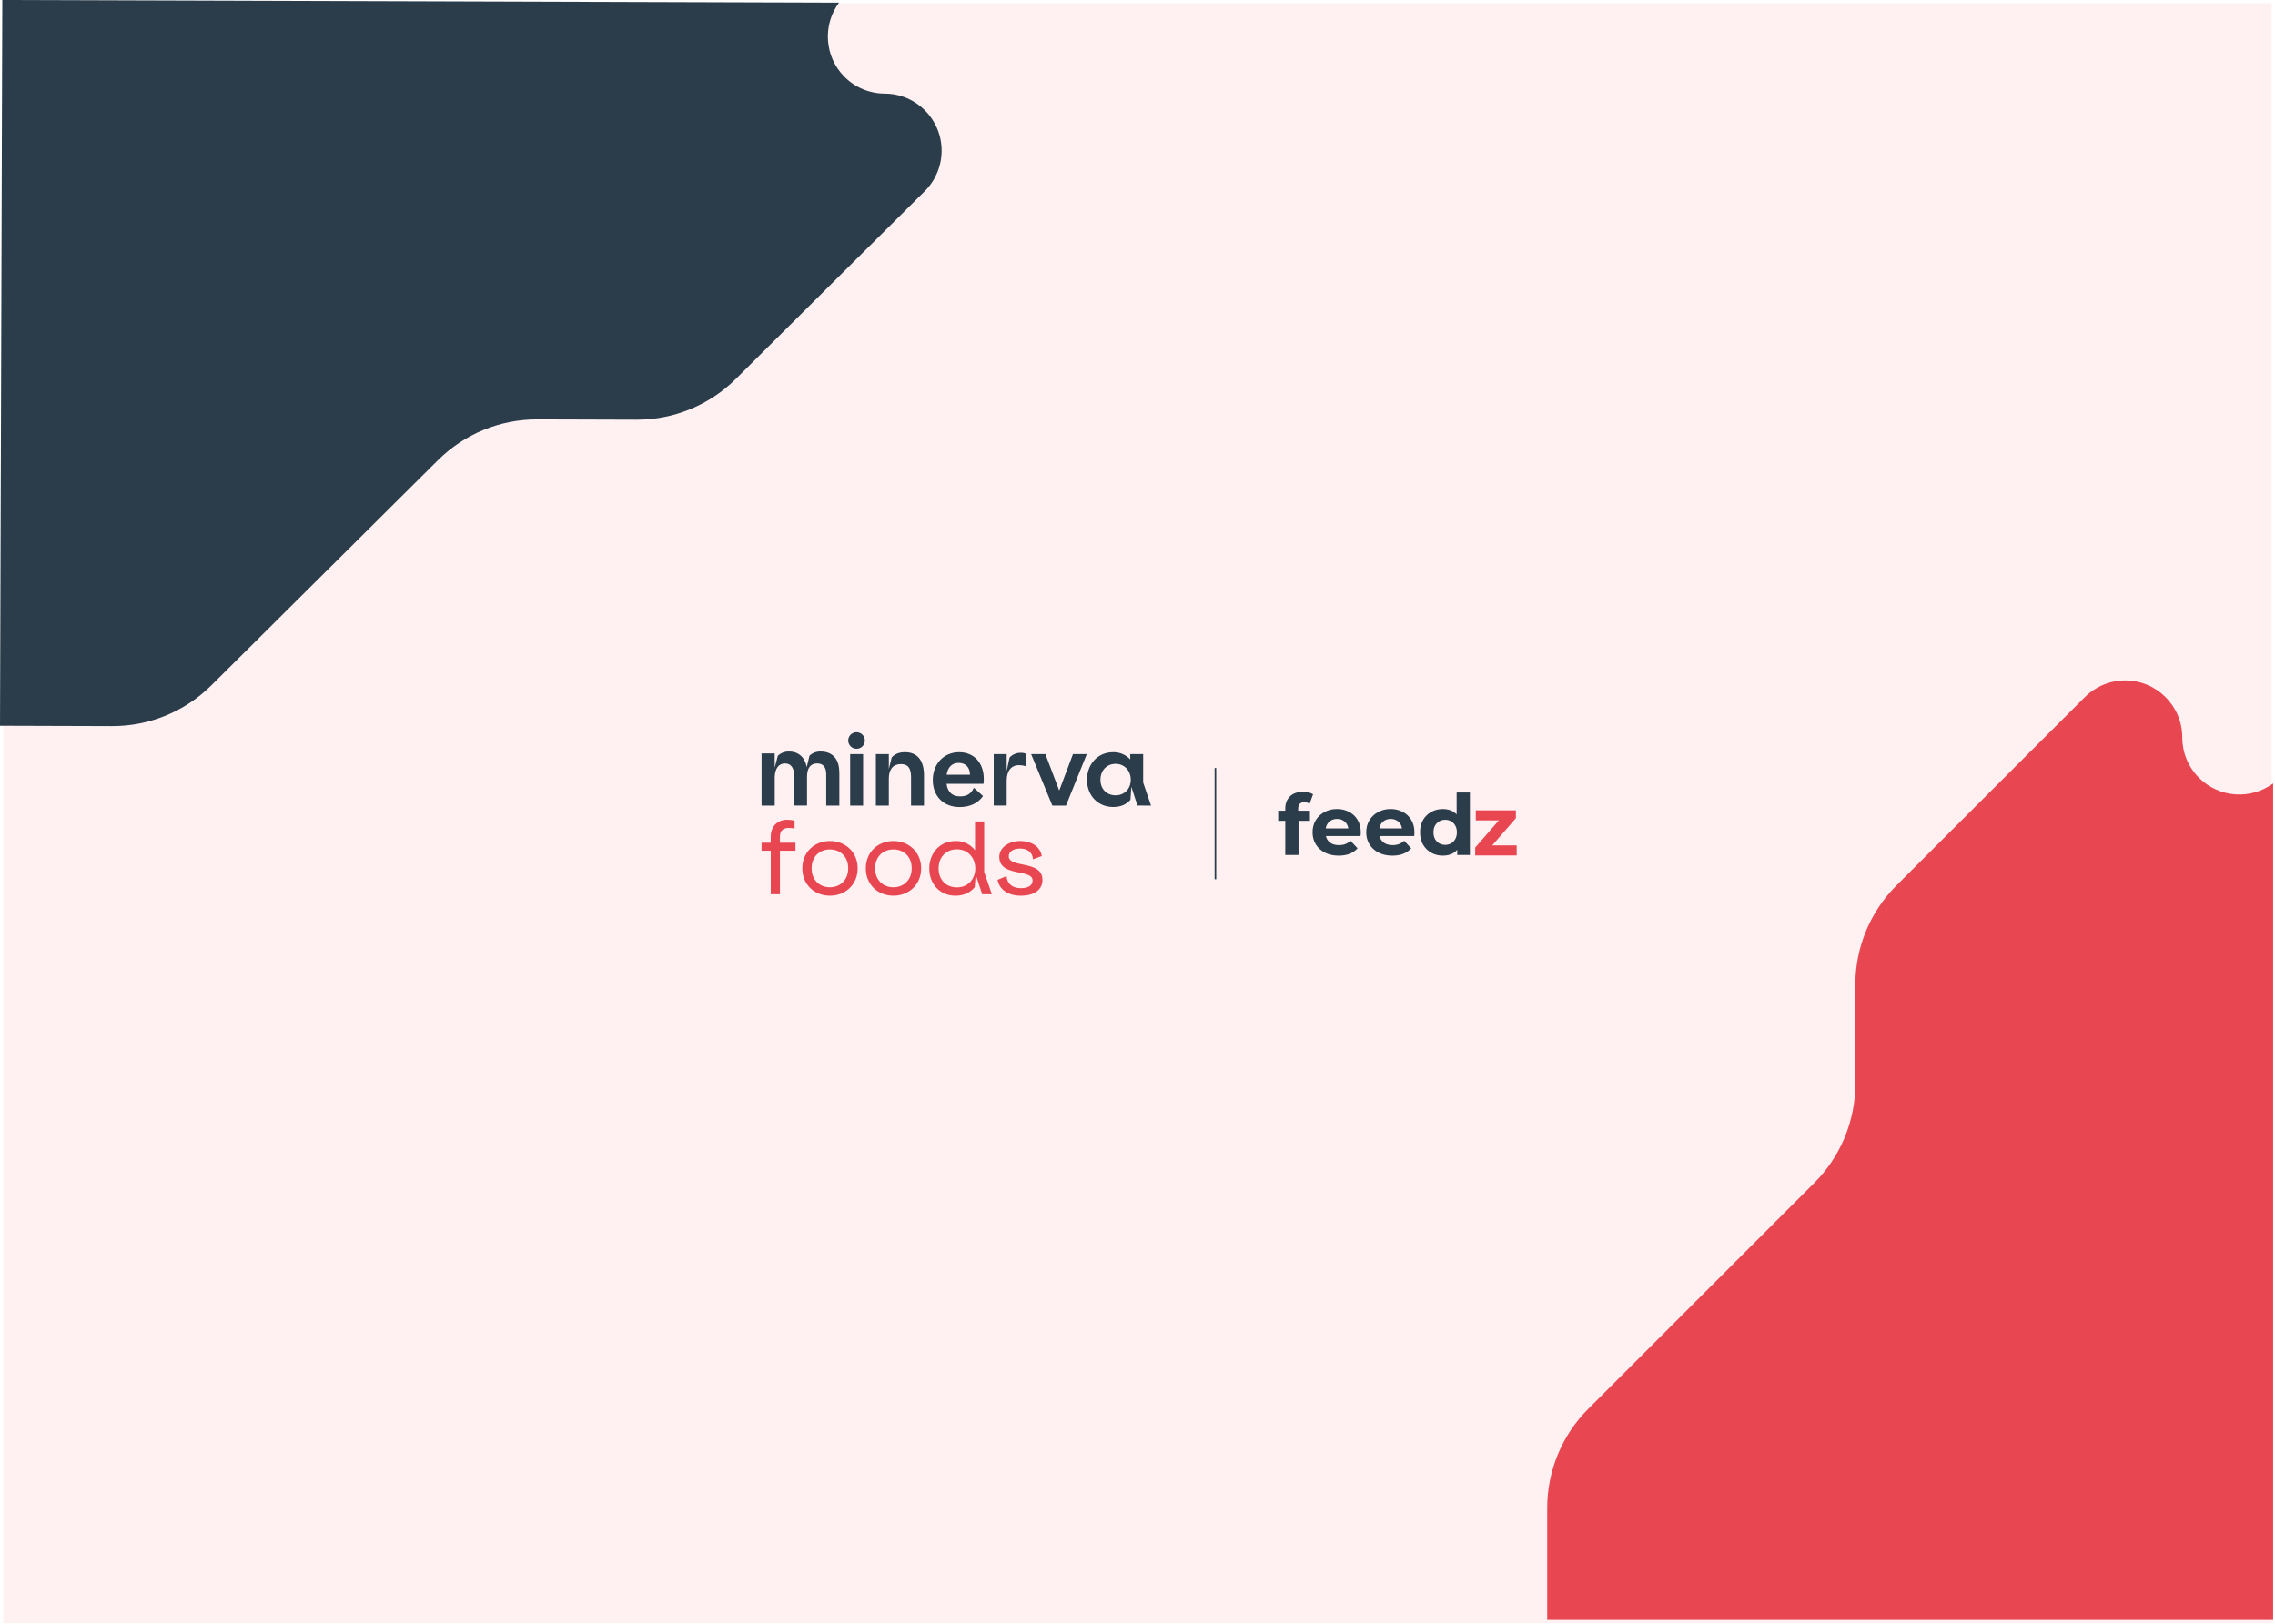
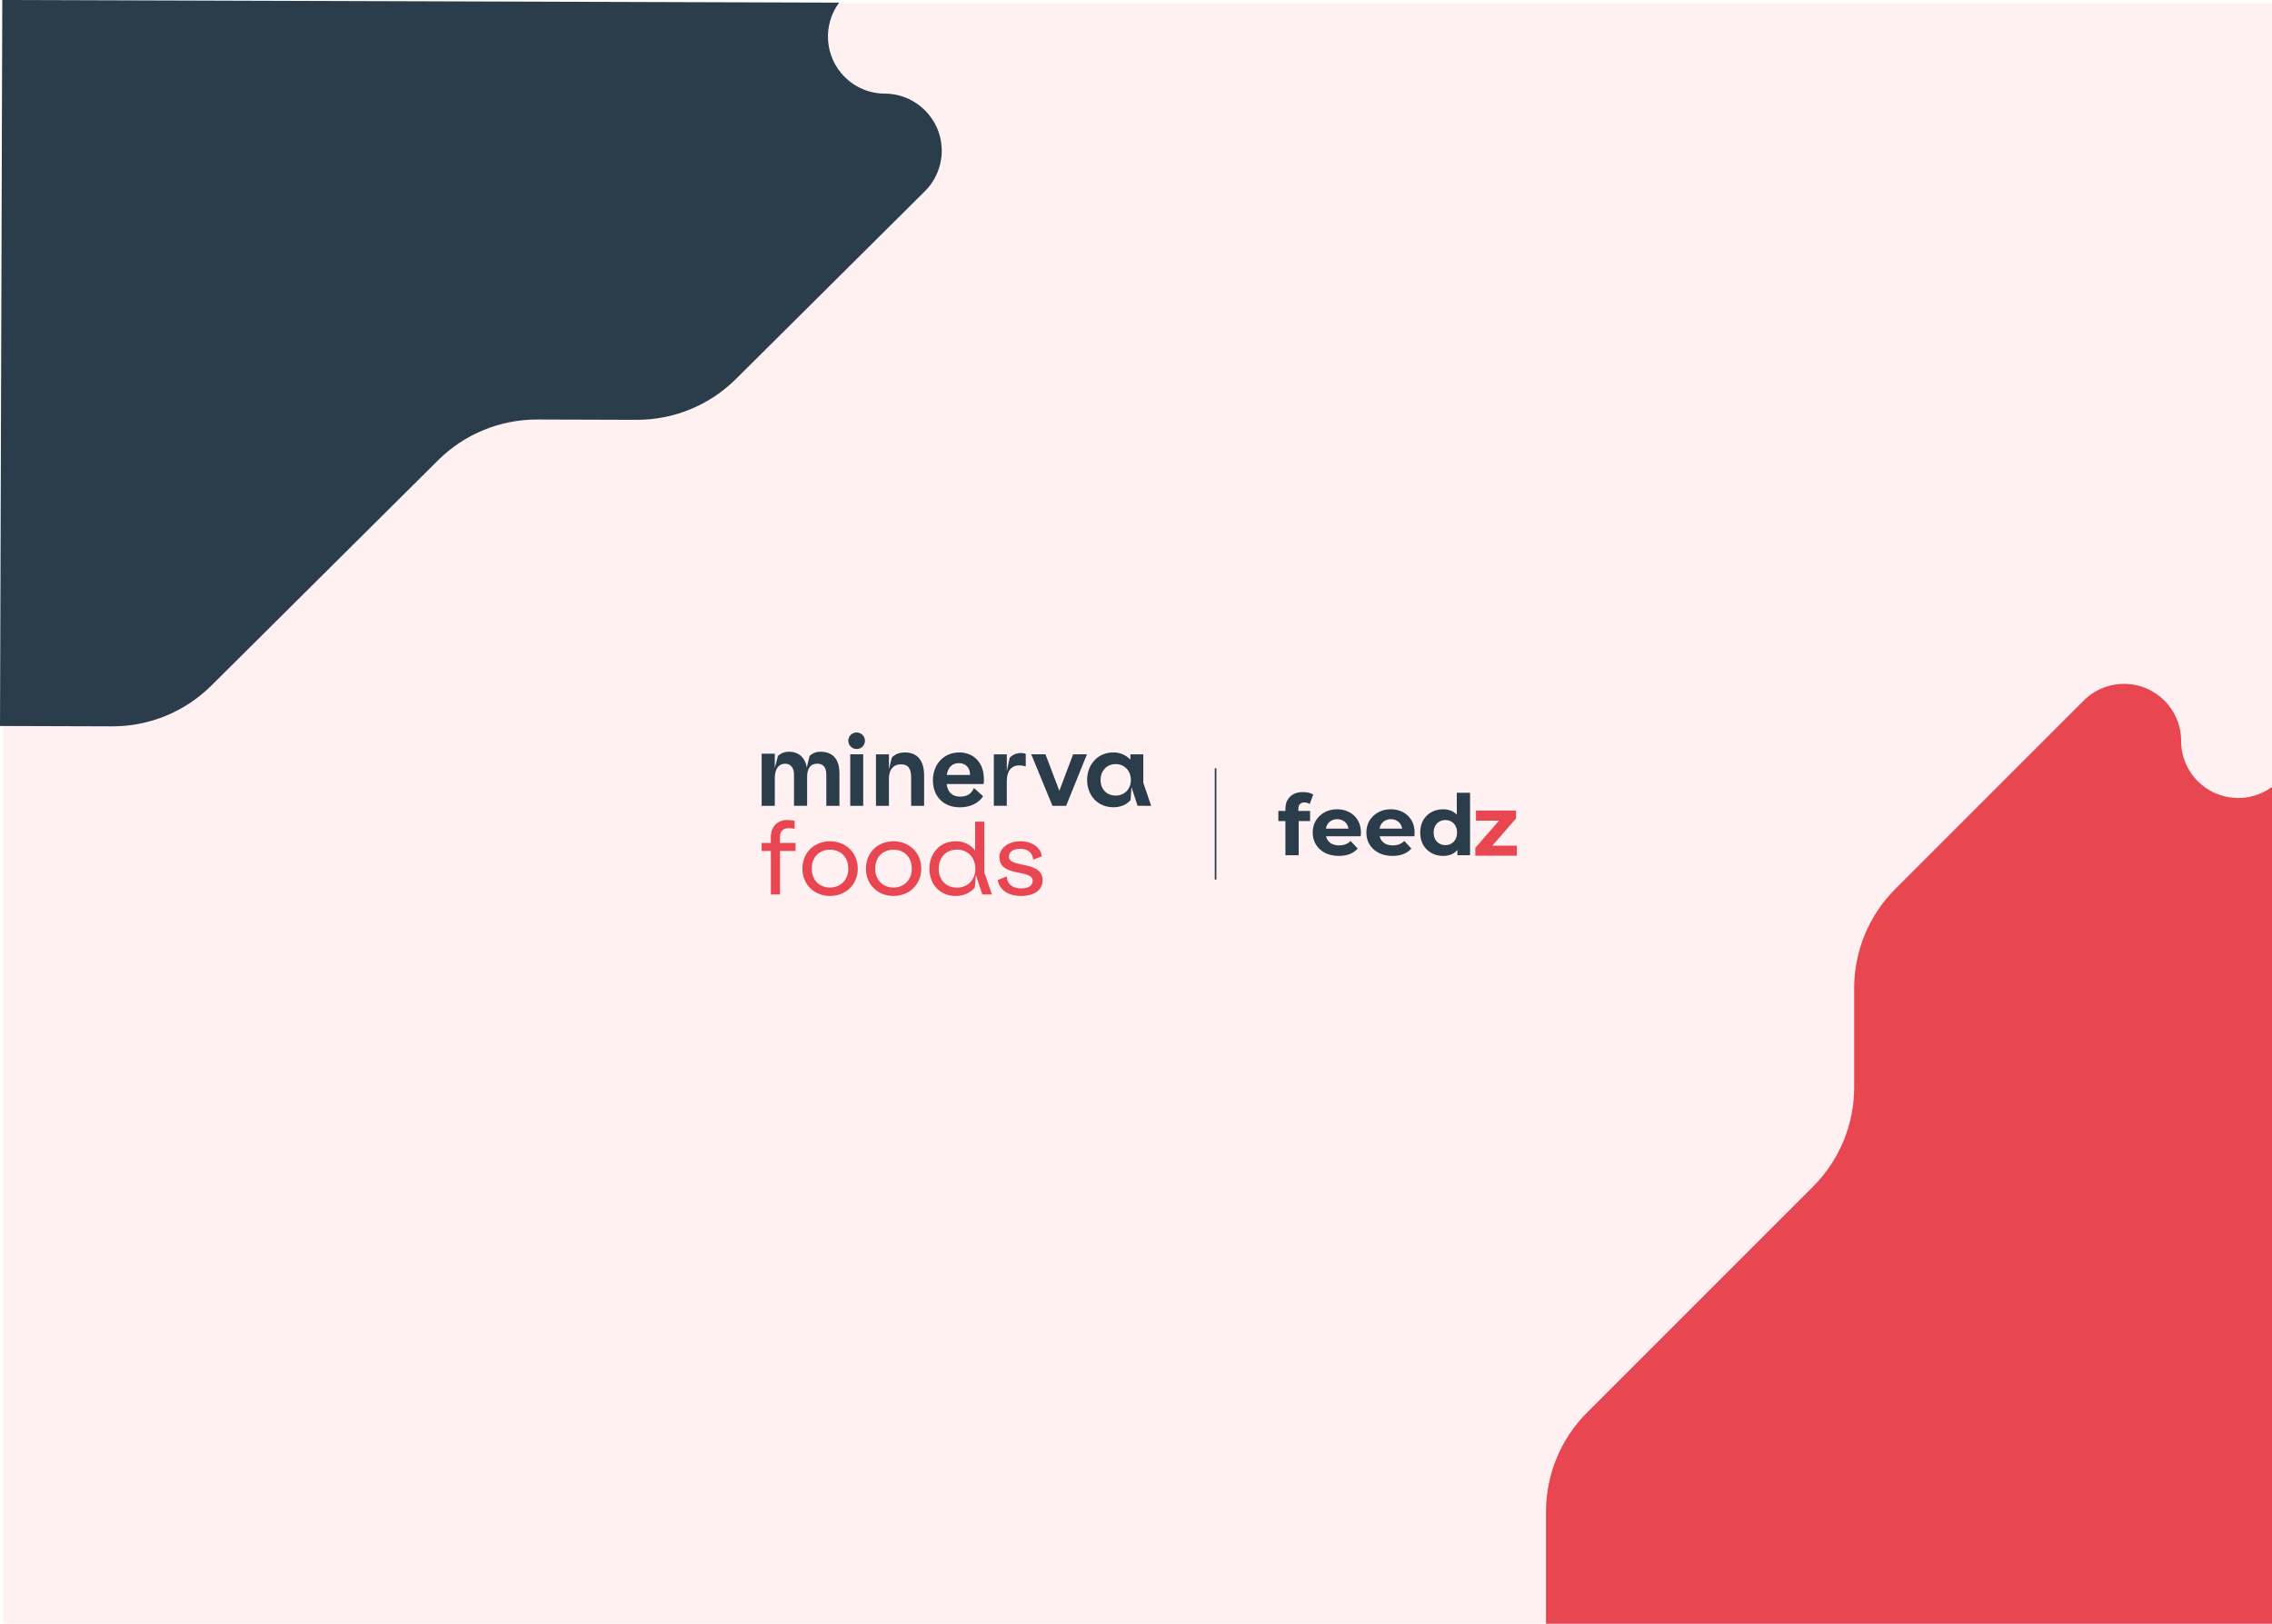
- <svg xmlns="http://www.w3.org/2000/svg" width="702" height="501" viewBox="0 0 702 501" fill="none">
+ <svg xmlns="http://www.w3.org/2000/svg" width="701" height="501" viewBox="0 0 701 501" fill="none">
  <path d="M1 1H701V501H1V1Z" fill="#FFF1F2" />
  <path d="M266.334 232.741H262.334V248.632H266.334V232.741ZM335.366 232.741L328.94 248.632H324.726L318.175 232.741H322.572L326.849 243.991L331.093 232.742L335.366 232.741ZM348.919 240.671C348.919 237.692 346.8 235.753 344.245 235.753C341.567 235.753 339.571 237.74 339.571 240.671C339.571 243.602 341.567 245.47 344.245 245.47C346.812 245.47 348.919 243.606 348.919 240.671ZM350.978 248.618L349.104 242.841L348.83 246.844C347.661 248.188 345.969 249.072 343.508 249.072C338.742 249.072 335.418 245.47 335.418 240.671C335.418 235.871 338.712 232.162 343.477 232.162C344.466 232.135 345.45 232.321 346.362 232.706C347.274 233.091 348.094 233.667 348.765 234.395V232.745H352.752V241.522L355.179 248.644L350.978 248.618ZM259 238.326V248.635H254.949V238.968C254.949 236.739 253.951 235.625 252.145 235.625C250.054 235.625 249.028 237.109 249.028 239.743V248.626H244.981V239.007C244.981 237.305 244.262 235.633 242.236 235.633C240.211 235.633 239.153 237.271 239.058 239.811V248.635H235V232.536H239.051V236.965L240.018 233.251C240.485 232.815 241.034 232.475 241.633 232.251C242.232 232.028 242.869 231.925 243.508 231.948C246.372 231.948 248.428 233.773 248.928 236.778L249.784 233.251C250.243 232.812 250.787 232.47 251.381 232.246C251.976 232.023 252.61 231.921 253.244 231.948C256.829 231.948 258.978 234.208 258.978 238.33M261.734 228.554C261.734 228.049 261.886 227.555 262.168 227.135C262.451 226.714 262.852 226.386 263.322 226.193C263.791 226 264.307 225.95 264.804 226.05C265.176 226.122 265.527 226.275 265.833 226.499C266.138 226.723 266.389 227.012 266.568 227.346C266.748 227.679 266.851 228.048 266.869 228.426C266.888 228.804 266.822 229.182 266.677 229.531C266.482 229.998 266.153 230.397 265.732 230.677C265.237 231.005 264.644 231.153 264.053 231.095C263.462 231.037 262.909 230.777 262.487 230.359C262.248 230.123 262.059 229.841 261.93 229.532C261.801 229.222 261.735 228.889 261.734 228.554ZM285.123 239.314V248.635H281.123V239.892C281.123 237.051 280.173 235.83 277.959 235.83C275.621 235.83 274.268 237.45 274.268 240.229V248.635H270.269V232.745H274.268V237.357L275.158 233.754C276.048 232.805 277.299 232.162 279.247 232.162C283.064 232.162 285.123 234.668 285.123 239.314ZM292.11 239.102H299.308C299.308 236.931 298.024 235.463 295.831 235.463C293.956 235.463 292.514 236.566 292.11 239.102ZM303.461 241.909H292.08C292.448 244.691 294.051 245.793 296.265 245.793C298.354 245.793 299.689 244.968 300.508 243.134L303.338 245.687C301.771 247.98 299.154 249.09 296.14 249.09C291.002 249.09 287.837 245.611 287.837 240.752C287.837 235.771 291.22 232.162 295.972 232.162C300.618 232.162 303.569 235.523 303.569 240.382C303.581 240.893 303.551 241.404 303.48 241.91M316.481 232.588V236.465C315.812 236.257 315.116 236.154 314.416 236.159C312.142 236.159 310.635 237.84 310.635 240.958V248.615H306.636V232.745H310.635V237.968L311.525 233.813C311.953 233.351 312.471 232.981 313.048 232.728C313.625 232.476 314.248 232.345 314.878 232.345C315.424 232.315 315.969 232.399 316.481 232.591" fill="#2B3D4A" />
  <path d="M245.465 262.564H240.668V275.984H237.838V262.566H235V260.089H237.83V258.196C237.83 255.171 239.8 253.003 242.874 253.003C243.651 253.001 244.426 253.092 245.182 253.275V255.72C244.595 255.595 243.996 255.534 243.397 255.537C241.683 255.537 240.661 256.333 240.661 258.285V260.089H245.456L245.465 262.564ZM250.447 268.001C250.447 271.549 252.845 273.838 256.074 273.838C259.303 273.838 261.734 271.549 261.734 268.001C261.734 264.453 259.366 262.168 256.074 262.168C252.781 262.168 250.447 264.487 250.447 268.001ZM264.655 268.001C264.655 272.982 260.904 276.438 256.092 276.438C251.28 276.438 247.575 272.982 247.575 268.001C247.575 263.018 251.296 259.569 256.092 259.569C260.887 259.569 264.655 263.023 264.655 268.001ZM270.038 268.001C270.038 271.549 272.435 273.838 275.664 273.838C278.893 273.838 281.325 271.549 281.325 268.001C281.325 264.453 278.957 262.168 275.664 262.168C272.37 262.168 270.038 264.487 270.038 268.001ZM284.245 268.001C284.245 272.982 280.494 276.438 275.68 276.438C270.867 276.438 267.164 272.982 267.164 268.001C267.164 263.018 270.885 259.569 275.68 259.569C280.476 259.569 284.245 263.023 284.245 268.001ZM300.94 268.036C300.94 264.735 298.697 262.136 295.284 262.136C291.747 262.136 289.623 264.735 289.623 268.036C289.623 271.338 291.764 273.874 295.284 273.874C298.71 273.874 300.94 271.322 300.94 268.036ZM303.081 275.984L301.082 269.964L300.774 273.814C299.545 275.311 297.604 276.443 294.839 276.443C289.948 276.443 286.751 272.746 286.751 268.041C286.751 263.336 289.948 259.575 294.837 259.575C295.996 259.534 297.148 259.771 298.197 260.266C299.245 260.76 300.161 261.498 300.867 262.417V253.521H303.694V269.105L306.053 275.984H303.081ZM321.46 264.214L318.754 265.223C318.629 263.176 317.181 261.891 314.754 261.891C312.571 261.891 311.277 262.929 311.277 264.274C311.277 268.035 321.674 265.346 321.674 271.578C321.674 274.693 319.027 276.438 315.033 276.438C310.908 276.438 308.326 274.42 307.835 271.549L310.601 270.387C310.725 272.799 312.447 274.114 315.033 274.114C317.063 274.114 318.629 273.412 318.629 271.761C318.629 268.035 308.353 270.813 308.353 264.456C308.353 261.615 311.273 259.569 314.749 259.569C318.471 259.569 321.052 261.432 321.456 264.213" fill="#E84752" />
  <path d="M445.252 264.083C443.922 264.083 442.724 263.789 441.656 263.2C440.589 262.594 439.74 261.754 439.11 260.681C438.498 259.607 438.191 258.343 438.191 256.888C438.191 255.416 438.498 254.144 439.11 253.07C439.74 251.997 440.589 251.165 441.656 250.577C442.724 249.988 443.922 249.694 445.252 249.694C446.442 249.694 447.483 249.953 448.376 250.473C449.268 250.992 449.959 251.78 450.449 252.836C450.939 253.893 451.184 255.243 451.184 256.888C451.184 258.516 450.948 259.867 450.475 260.94C450.003 261.997 449.32 262.784 448.428 263.304C447.553 263.823 446.494 264.083 445.252 264.083ZM445.961 260.758C446.626 260.758 447.229 260.603 447.772 260.291C448.314 259.979 448.743 259.538 449.058 258.966C449.39 258.377 449.557 257.685 449.557 256.888C449.557 256.074 449.39 255.382 449.058 254.81C448.743 254.239 448.314 253.797 447.772 253.486C447.229 253.174 446.626 253.018 445.961 253.018C445.278 253.018 444.666 253.174 444.123 253.486C443.581 253.797 443.143 254.239 442.811 254.81C442.496 255.382 442.339 256.074 442.339 256.888C442.339 257.685 442.496 258.377 442.811 258.966C443.143 259.538 443.581 259.979 444.123 260.291C444.666 260.603 445.278 260.758 445.961 260.758ZM449.662 263.875V261.018L449.74 256.862L449.478 252.732V244.603H453.573V263.875H449.662Z" fill="#2B3D4A" />
  <path d="M429.638 264.083C428.028 264.083 426.611 263.771 425.386 263.148C424.179 262.525 423.243 261.676 422.578 260.603C421.913 259.512 421.58 258.274 421.58 256.888C421.58 255.486 421.904 254.248 422.551 253.174C423.216 252.083 424.117 251.235 425.255 250.629C426.392 250.005 427.678 249.693 429.113 249.693C430.496 249.693 431.738 249.988 432.84 250.577C433.96 251.148 434.844 251.979 435.491 253.07C436.139 254.144 436.463 255.434 436.463 256.94C436.463 257.096 436.454 257.278 436.436 257.486C436.419 257.676 436.401 257.858 436.384 258.031H424.914V255.668H434.232L432.657 256.369C432.657 255.642 432.508 255.009 432.211 254.473C431.913 253.936 431.502 253.52 430.977 253.226C430.452 252.914 429.839 252.758 429.14 252.758C428.44 252.758 427.818 252.914 427.276 253.226C426.751 253.52 426.34 253.945 426.042 254.499C425.745 255.035 425.596 255.676 425.596 256.421V257.044C425.596 257.806 425.762 258.481 426.095 259.07C426.445 259.642 426.926 260.083 427.538 260.395C428.168 260.689 428.903 260.836 429.743 260.836C430.496 260.836 431.152 260.724 431.712 260.499C432.289 260.274 432.814 259.936 433.287 259.486L435.465 261.823C434.818 262.551 434.004 263.113 433.024 263.512C432.044 263.893 430.916 264.083 429.638 264.083Z" fill="#2B3D4A" />
  <path d="M413.08 264.083C411.47 264.083 410.052 263.771 408.828 263.148C407.62 262.525 406.684 261.676 406.019 260.603C405.354 259.512 405.022 258.274 405.022 256.888C405.022 255.486 405.345 254.248 405.993 253.174C406.658 252.083 407.559 251.235 408.696 250.629C409.834 250.005 411.12 249.693 412.555 249.693C413.937 249.693 415.18 249.988 416.282 250.577C417.402 251.148 418.285 251.979 418.933 253.07C419.58 254.144 419.904 255.434 419.904 256.94C419.904 257.096 419.895 257.278 419.878 257.486C419.86 257.676 419.843 257.858 419.825 258.031H408.355V255.668H417.673L416.098 256.369C416.098 255.642 415.949 255.009 415.652 254.473C415.355 253.936 414.943 253.52 414.418 253.226C413.893 252.914 413.281 252.758 412.581 252.758C411.881 252.758 411.26 252.914 410.717 253.226C410.192 253.52 409.781 253.945 409.484 254.499C409.186 255.035 409.038 255.676 409.038 256.421V257.044C409.038 257.806 409.204 258.481 409.536 259.07C409.886 259.642 410.367 260.083 410.98 260.395C411.61 260.689 412.345 260.836 413.185 260.836C413.937 260.836 414.593 260.724 415.153 260.499C415.731 260.274 416.256 259.936 416.728 259.486L418.907 261.823C418.259 262.551 417.446 263.113 416.466 263.512C415.486 263.893 414.357 264.083 413.08 264.083Z" fill="#2B3D4A" />
  <path d="M396.599 263.875V249.59C396.599 248.014 397.072 246.758 398.017 245.823C398.962 244.871 400.309 244.395 402.059 244.395C402.654 244.395 403.222 244.455 403.765 244.577C404.325 244.698 404.797 244.888 405.182 245.148L404.106 248.083C403.879 247.927 403.625 247.806 403.345 247.719C403.065 247.633 402.767 247.59 402.453 247.59C401.858 247.59 401.394 247.763 401.061 248.109C400.746 248.438 400.589 248.94 400.589 249.616V250.914L400.694 252.655V263.875H396.599ZM394.421 253.33V250.213H404.211V253.33H394.421Z" fill="#2B3D4A" />
  <path d="M455.203 264.022V261.589L463.681 251.854L464.401 253.2H455.39V250.093H467.76V252.527L459.282 262.262L458.536 260.915H468V264.022H455.203Z" fill="#E84752" />
  <line x1="375.05" y1="237.037" x2="375.05" y2="271.374" stroke="#2B3D4A" stroke-width="0.5" />
-   <path d="M477.425 500V465.427C477.426 453.947 481.987 442.937 490.106 434.819L559.826 365.107C567.946 356.989 572.507 345.979 572.507 334.499V303.896C572.507 292.416 577.068 281.406 585.187 273.288L643.323 215.158C644.959 213.523 646.901 212.226 649.037 211.341C651.174 210.456 653.465 210 655.778 210C665.504 210 673.39 217.884 673.39 227.608C673.39 229.921 673.845 232.211 674.73 234.348C675.615 236.484 676.913 238.425 678.548 240.06C684.784 246.295 694.534 246.875 701.425 241.804V500H477.425Z" fill="#E84752" />
+   <path d="M477 501V466.427C477.001 454.947 481.562 443.937 489.681 435.819L559.401 366.107C567.521 357.989 572.082 346.979 572.082 335.499V304.896C572.082 293.416 576.643 282.406 584.762 274.288L642.898 216.158C644.534 214.523 646.476 213.226 648.612 212.341C650.749 211.456 653.04 211 655.353 211C665.079 211 672.965 218.884 672.965 228.608C672.965 230.921 673.42 233.211 674.305 235.348C675.19 237.484 676.487 239.425 678.123 241.061C684.359 247.295 694.109 247.875 701 242.804V501H477Z" fill="#E84752" />
  <path d="M-1.03638e-05 223.999L34.573 224.108C46.053 224.143 57.077 219.617 65.22 211.523L135.151 142.023C143.295 133.929 154.319 129.402 165.799 129.438L196.402 129.535C207.882 129.571 218.906 125.045 227.05 116.951L285.363 58.998C287.003 57.368 288.306 55.43 289.198 53.296C290.09 51.162 290.553 48.873 290.56 46.56C290.591 36.833 282.732 28.923 273.007 28.892C270.695 28.885 268.406 28.423 266.272 27.531C264.138 26.64 262.201 25.336 260.571 23.695C254.357 17.439 253.807 7.688 258.9 0.813L0.705 -2.70875e-06L-1.03638e-05 223.999Z" fill="#2B3D4A" />
</svg>
